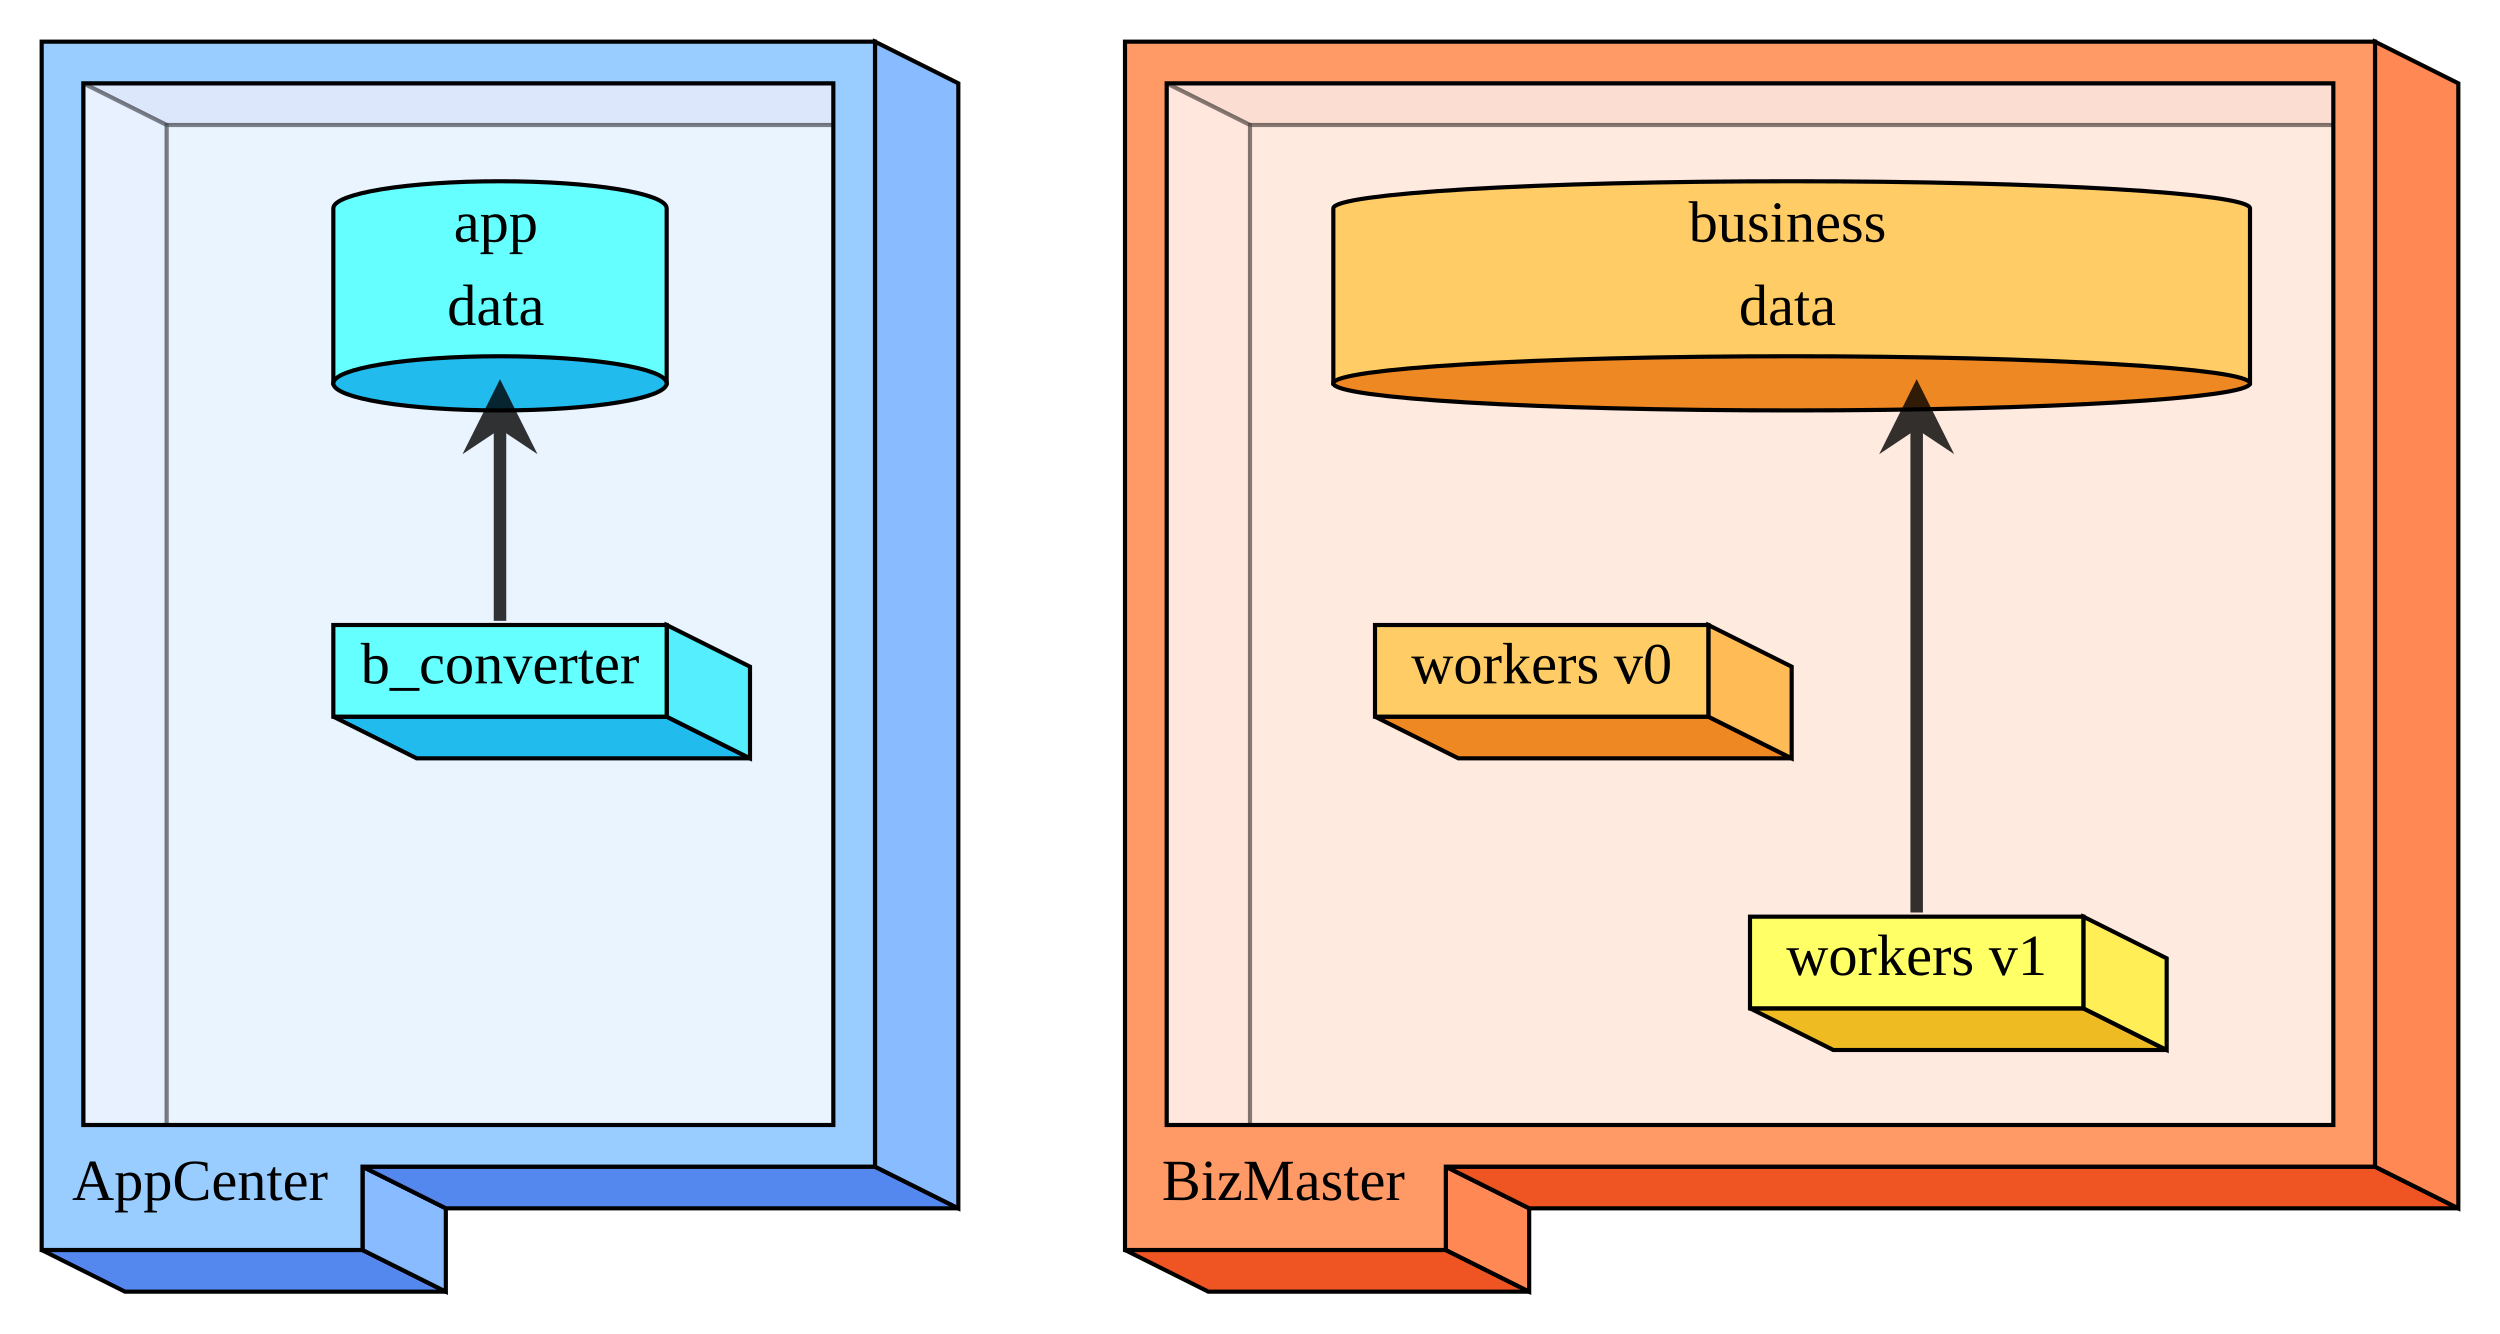
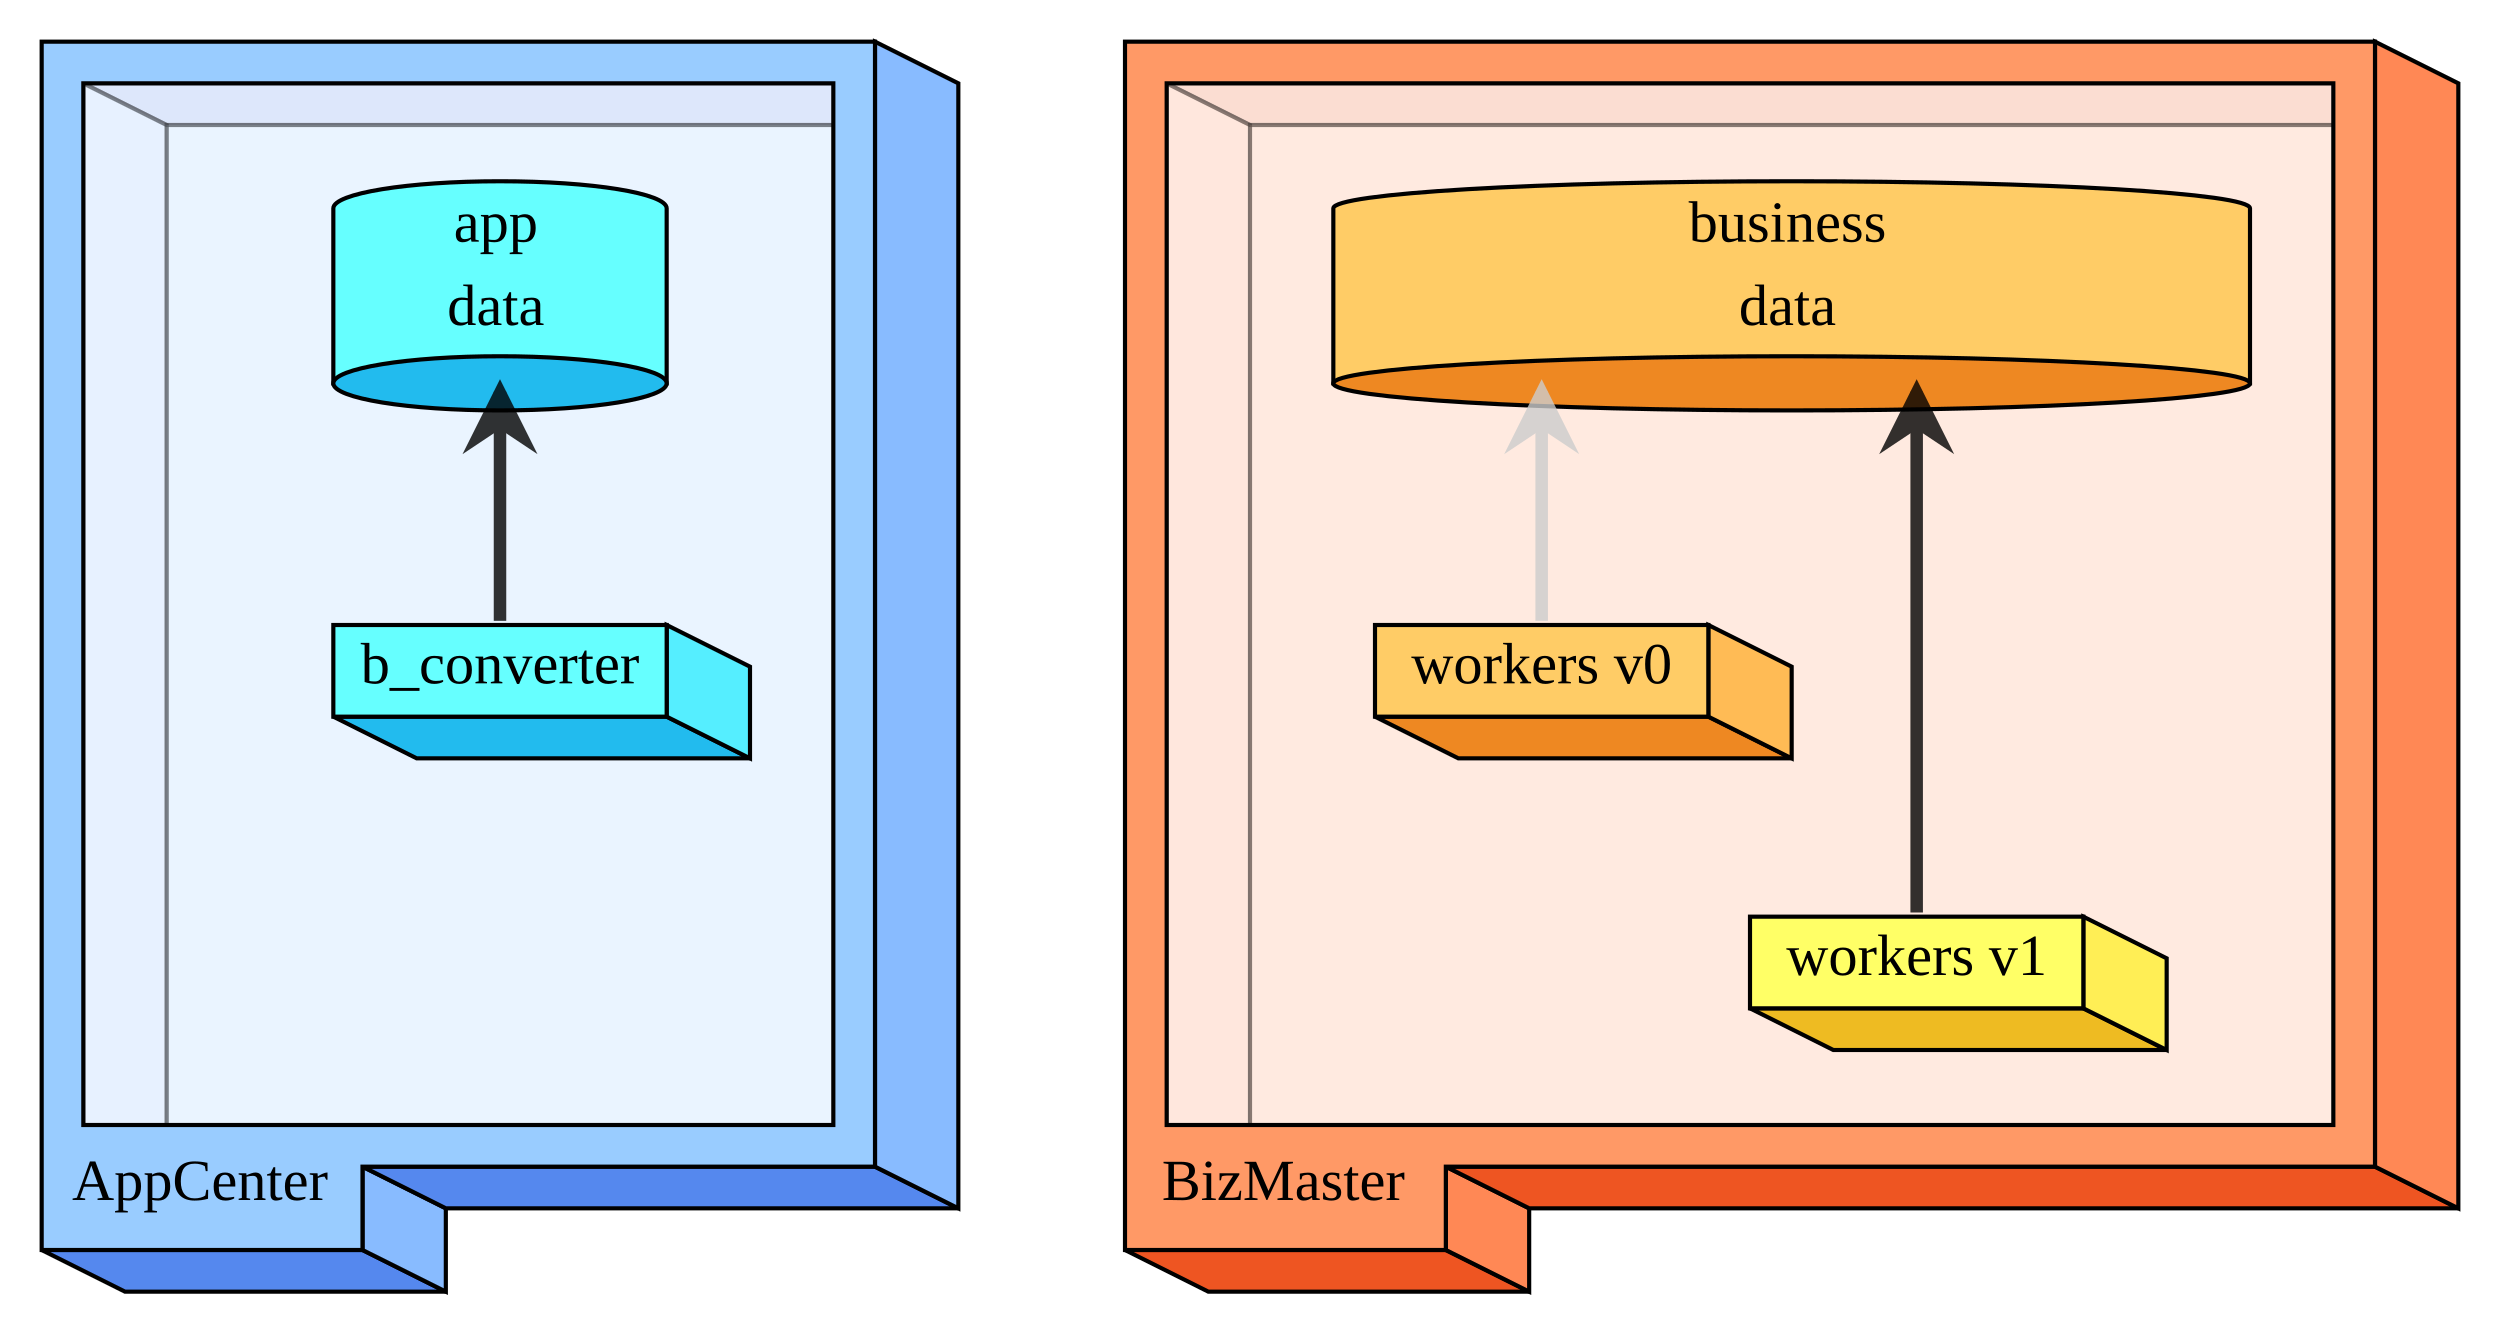
<svg xmlns="http://www.w3.org/2000/svg" width="600" height="320">
  <path fill-opacity="0.2" stroke-opacity="0.3" d="M20.0,20.0  h180.0 l20.0,10.0 h-180.0 l-20.0,-10.0 z" fill="#58e" stroke="#000" />
  <path fill-opacity="0.2" stroke-opacity="0.3" d="M20.0,20.0  l20.0,10.0 v250.0 l-20.0,-10.0 v-250.0 z" fill="#8bf" stroke="#000" />
  <path fill-opacity="0.2" stroke-opacity="0.3" d="M40.0,30.0  h180.0 v250.0 h-180.0 v-250.0 z" fill="#9cf" stroke="#000" />
  <path d="M80.0,172.0  h80.0 l20.0,10.0 h-80.0 l-20.0,-10.0 z" fill="#2be" stroke="#000" />
  <path d="M160.0,172.0  v-22.0 l20.0,10.0 v22.0 l-20.0,-10.0 z" fill="#5ef" stroke="#000" />
  <rect fill="#6ff" stroke="#000" x="80.0" y="150.0" width="80.0" height="22.0" />
  <text x="120.0" y="164.0" font-size="14.0" fill="#000" text-anchor="middle">b_converter</text>
  <path d="M80.0,92.0  v-42.0 a40.0,6.5,0.0,1,1,80.0,0.0 v42.0 z" fill="#6ff" stroke="#000" />
  <ellipse cx="120.0" cy="92.0" rx="40.0" ry="6.5" fill="#2be" stroke="#000" />
  <text x="119.0" y="58.0" font-size="14.0" fill="#000" text-anchor="middle">app</text>
  <text x="119.0" y="78.0" font-size="14.0" fill="#000" text-anchor="middle">data</text>
  <marker id="arrow_BLACK" markerWidth="6" markerHeight="6" viewBox="-3 -3 6 6" refX="2" refY="0" markerUnits="strokeWidth" orient="auto">
    <polygon points="-1,0 -3,3 3,0 -3,-3" fill="#000" />
  </marker>
  <path stroke="#000" opacity="0.8" stroke-width="3.0" fill="none" d="M120.0,149.0  l0.0,-55.0" marker-end="url(#arrow_BLACK)" />
  <path d="M10.0,300.0  h77.0 l20.0,10.0 h-77.0 l-20.0,-10.0 z" fill="#58e" stroke="#000" />
  <path d="M87.0,300.0  v-20.0 l20.0,10.0 v20.0 l-20.0,-10.0 z" fill="#8bf" stroke="#000" />
  <path d="M87.0,280.0  h123.0 l20.0,10.0 h-123.0 l-20.0,-10.0 z" fill="#58e" stroke="#000" />
  <path d="M210.0,280.0  v-270.0 l20.0,10.0 v270.0 l-20.0,-10.0 z" fill="#8bf" stroke="#000" />
  <path fill-rule="evenodd" d="M10.0,10.0  h200.0 v270.0 h-123.0 v20.0 h-77.0 v-290.0 z  m10.0,10.0 v250.0 h180.0 v-250.0 h-180.0 z" fill="#9cf" stroke="#000" />
  <text x="48.0" y="288.0" font-size="14.0" fill="#000" text-anchor="middle">AppCenter</text>
  <path fill-opacity="0.2" stroke-opacity="0.3" d="M280.0,20.0  h280.0 l20.0,10.0 h-280.0 l-20.0,-10.0 z" fill="#e52" stroke="#000" />
  <path fill-opacity="0.2" stroke-opacity="0.3" d="M280.0,20.0  l20.0,10.0 v250.0 l-20.0,-10.0 v-250.0 z" fill="#f85" stroke="#000" />
  <path fill-opacity="0.2" stroke-opacity="0.3" d="M300.0,30.0  h280.0 v250.0 h-280.0 v-250.0 z" fill="#f96" stroke="#000" />
  <path d="M330.0,172.0  h80.0 l20.0,10.0 h-80.0 l-20.0,-10.0 z" fill="#e82" stroke="#000" />
  <path d="M410.0,172.0  v-22.0 l20.0,10.0 v22.0 l-20.0,-10.0 z" fill="#fb5" stroke="#000" />
  <rect fill="#fc6" stroke="#000" x="330.0" y="150.0" width="80.0" height="22.0" />
  <text x="370.0" y="164.0" font-size="14.0" fill="#000" text-anchor="middle">workers v0</text>
  <path d="M320.0,92.0  v-42.0 a110.0,6.5,0.0,1,1,220.0,0.0 v42.0 z" fill="#fc6" stroke="#000" />
  <ellipse cx="430.0" cy="92.0" rx="110.0" ry="6.5" fill="#e82" stroke="#000" />
  <text x="429.0" y="58.0" font-size="14.0" fill="#000" text-anchor="middle">business</text>
  <text x="429.0" y="78.0" font-size="14.0" fill="#000" text-anchor="middle">data</text>
  <path d="M420.0,242.0  h80.0 l20.0,10.0 h-80.0 l-20.0,-10.0 z" fill="#eb2" stroke="#000" />
  <path d="M500.0,242.0  v-22.0 l20.0,10.0 v22.0 l-20.0,-10.0 z" fill="#fe5" stroke="#000" />
  <rect fill="#ff6" stroke="#000" x="420.0" y="220.0" width="80.0" height="22.0" />
  <text x="460.0" y="234.0" font-size="14.0" fill="#000" text-anchor="middle">workers v1</text>
  <path d="M270.0,300.0  h77.0 l20.0,10.0 h-77.0 l-20.0,-10.0 z" fill="#e52" stroke="#000" />
  <path d="M347.0,300.0  v-20.0 l20.0,10.0 v20.0 l-20.0,-10.0 z" fill="#f85" stroke="#000" />
  <path d="M347.0,280.0  h223.0 l20.0,10.0 h-223.0 l-20.0,-10.0 z" fill="#e52" stroke="#000" />
  <path d="M570.0,280.0  v-270.0 l20.0,10.0 v270.0 l-20.0,-10.0 z" fill="#f85" stroke="#000" />
  <path fill-rule="evenodd" d="M270.0,10.0  h300.0 v270.0 h-223.0 v20.0 h-77.0 v-290.0 z  m10.0,10.0 v250.0 h280.0 v-250.0 h-280.0 z" fill="#f96" stroke="#000" />
  <text x="308.0" y="288.0" font-size="14.0" fill="#000" text-anchor="middle">BizMaster</text>
  <path stroke="#000" opacity="0.8" stroke-width="3.0" fill="none" d="M460.0,219.0  l0.0,-125.0" marker-end="url(#arrow_BLACK)" />
+   <marker id="arrow_GRAY" markerWidth="6" markerHeight="6" viewBox="-3 -3 6 6" refX="2" refY="0" markerUnits="strokeWidth" orient="auto">
+     <polygon points="-1,0 -3,3 3,0 -3,-3" fill="#ccc" />
+   </marker>
+   <path stroke="#ccc" opacity="0.8" stroke-width="3.0" fill="none" d="M370.0,149.0  l0.0,-55.0" marker-end="url(#arrow_GRAY)" />
</svg>
